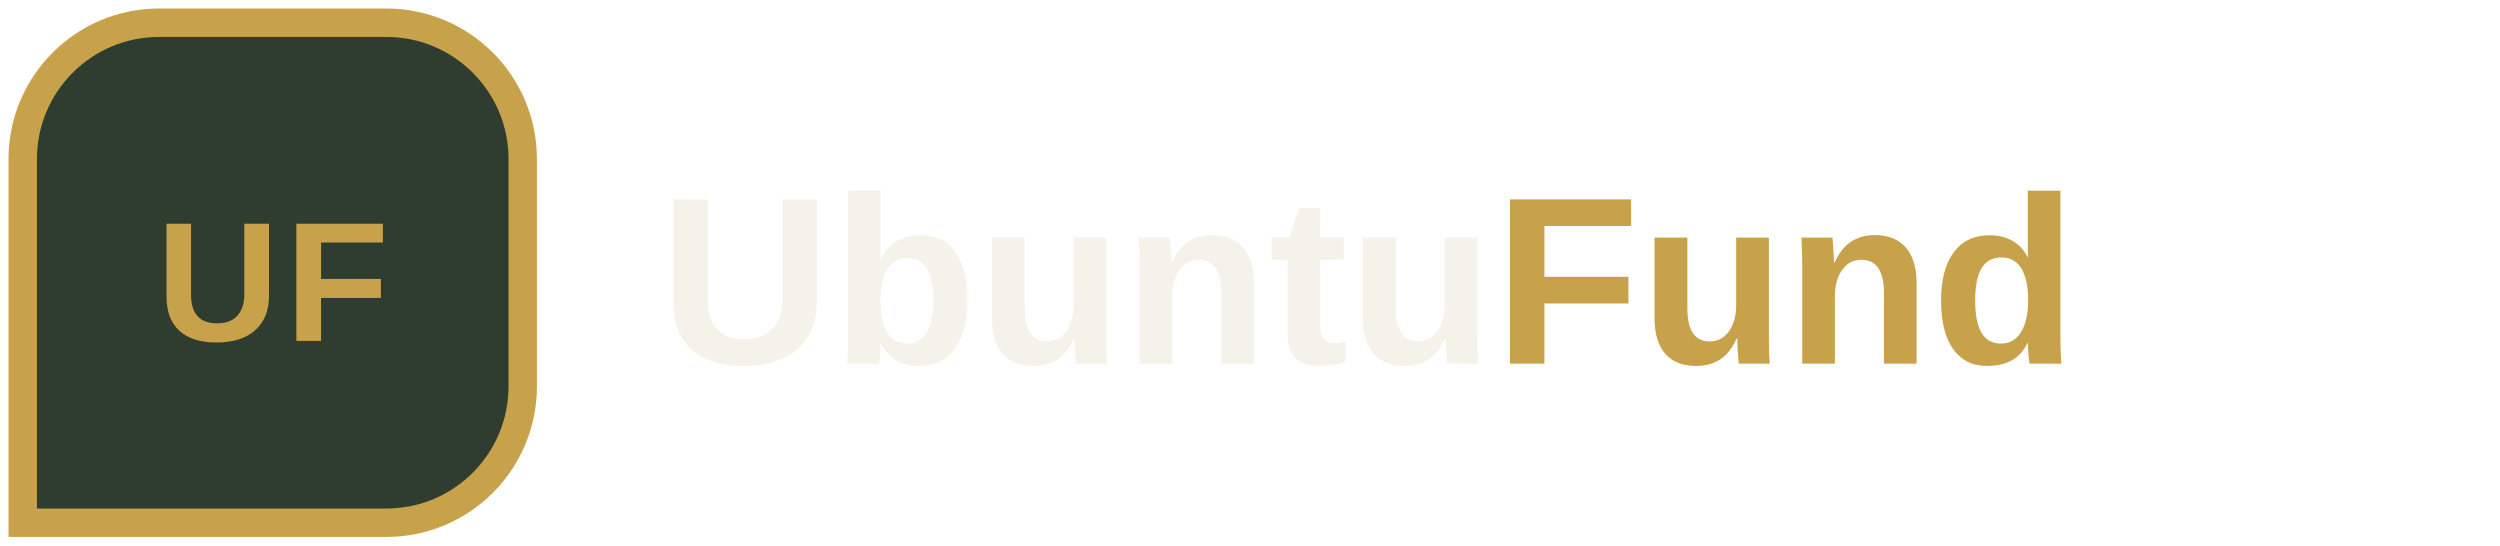
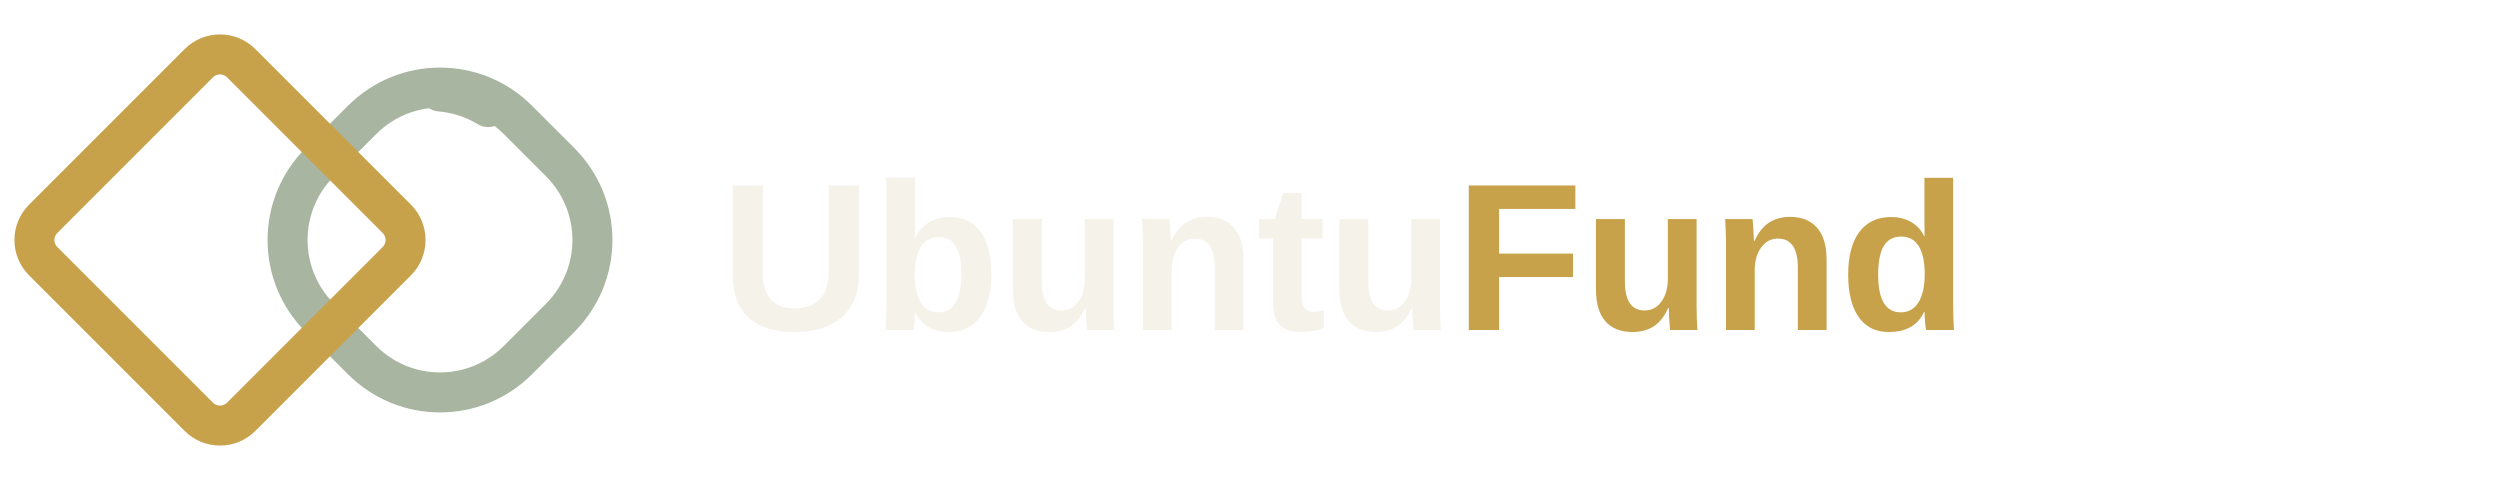
- <svg xmlns="http://www.w3.org/2000/svg" viewBox="0 0 220 48" width="220" height="48">
-   <path d="M14 2h20a12 12 0 0 1 12 12v20a12 12 0 0 1-12 12H2V14A12 12 0 0 1 14 2Z" fill="#2E3D2F" stroke="#C7A24A" stroke-width="2.5" />
-   <text x="24" y="30" text-anchor="middle" font-family="Arial Black, Arial, sans-serif" font-size="15" font-weight="900" fill="#C7A24A" letter-spacing="0.5">UF</text>
-   <text x="58" y="32" font-family="Arial Black, Arial, sans-serif" font-size="21" font-weight="900" fill="#F5F2EA">Ubuntu<tspan fill="#C7A24A">Fund</tspan>
+ <svg xmlns="http://www.w3.org/2000/svg" viewBox="0 0 250 48" width="250" height="48">
+   <rect x="30" y="10" width="28" height="28" rx="11" transform="rotate(45 44 24)" fill="none" stroke="#A8B5A0" stroke-width="4" />
+   <rect x="8" y="10" width="28" height="28" rx="3" transform="rotate(45 22 24)" fill="none" stroke="#C7A24A" stroke-width="4" />
+   <path d="M 33.5 13.5 A 11 11 0 0 1 38 11.2" fill="none" stroke="#A8B5A0" stroke-width="4" stroke-linecap="round" transform="rotate(45 44 24)" />
+   <text x="72" y="33" font-family="Arial Black, Arial, sans-serif" font-size="21" font-weight="900" fill="#F5F2EA">Ubuntu<tspan fill="#C7A24A">Fund</tspan>
  </text>
</svg>
